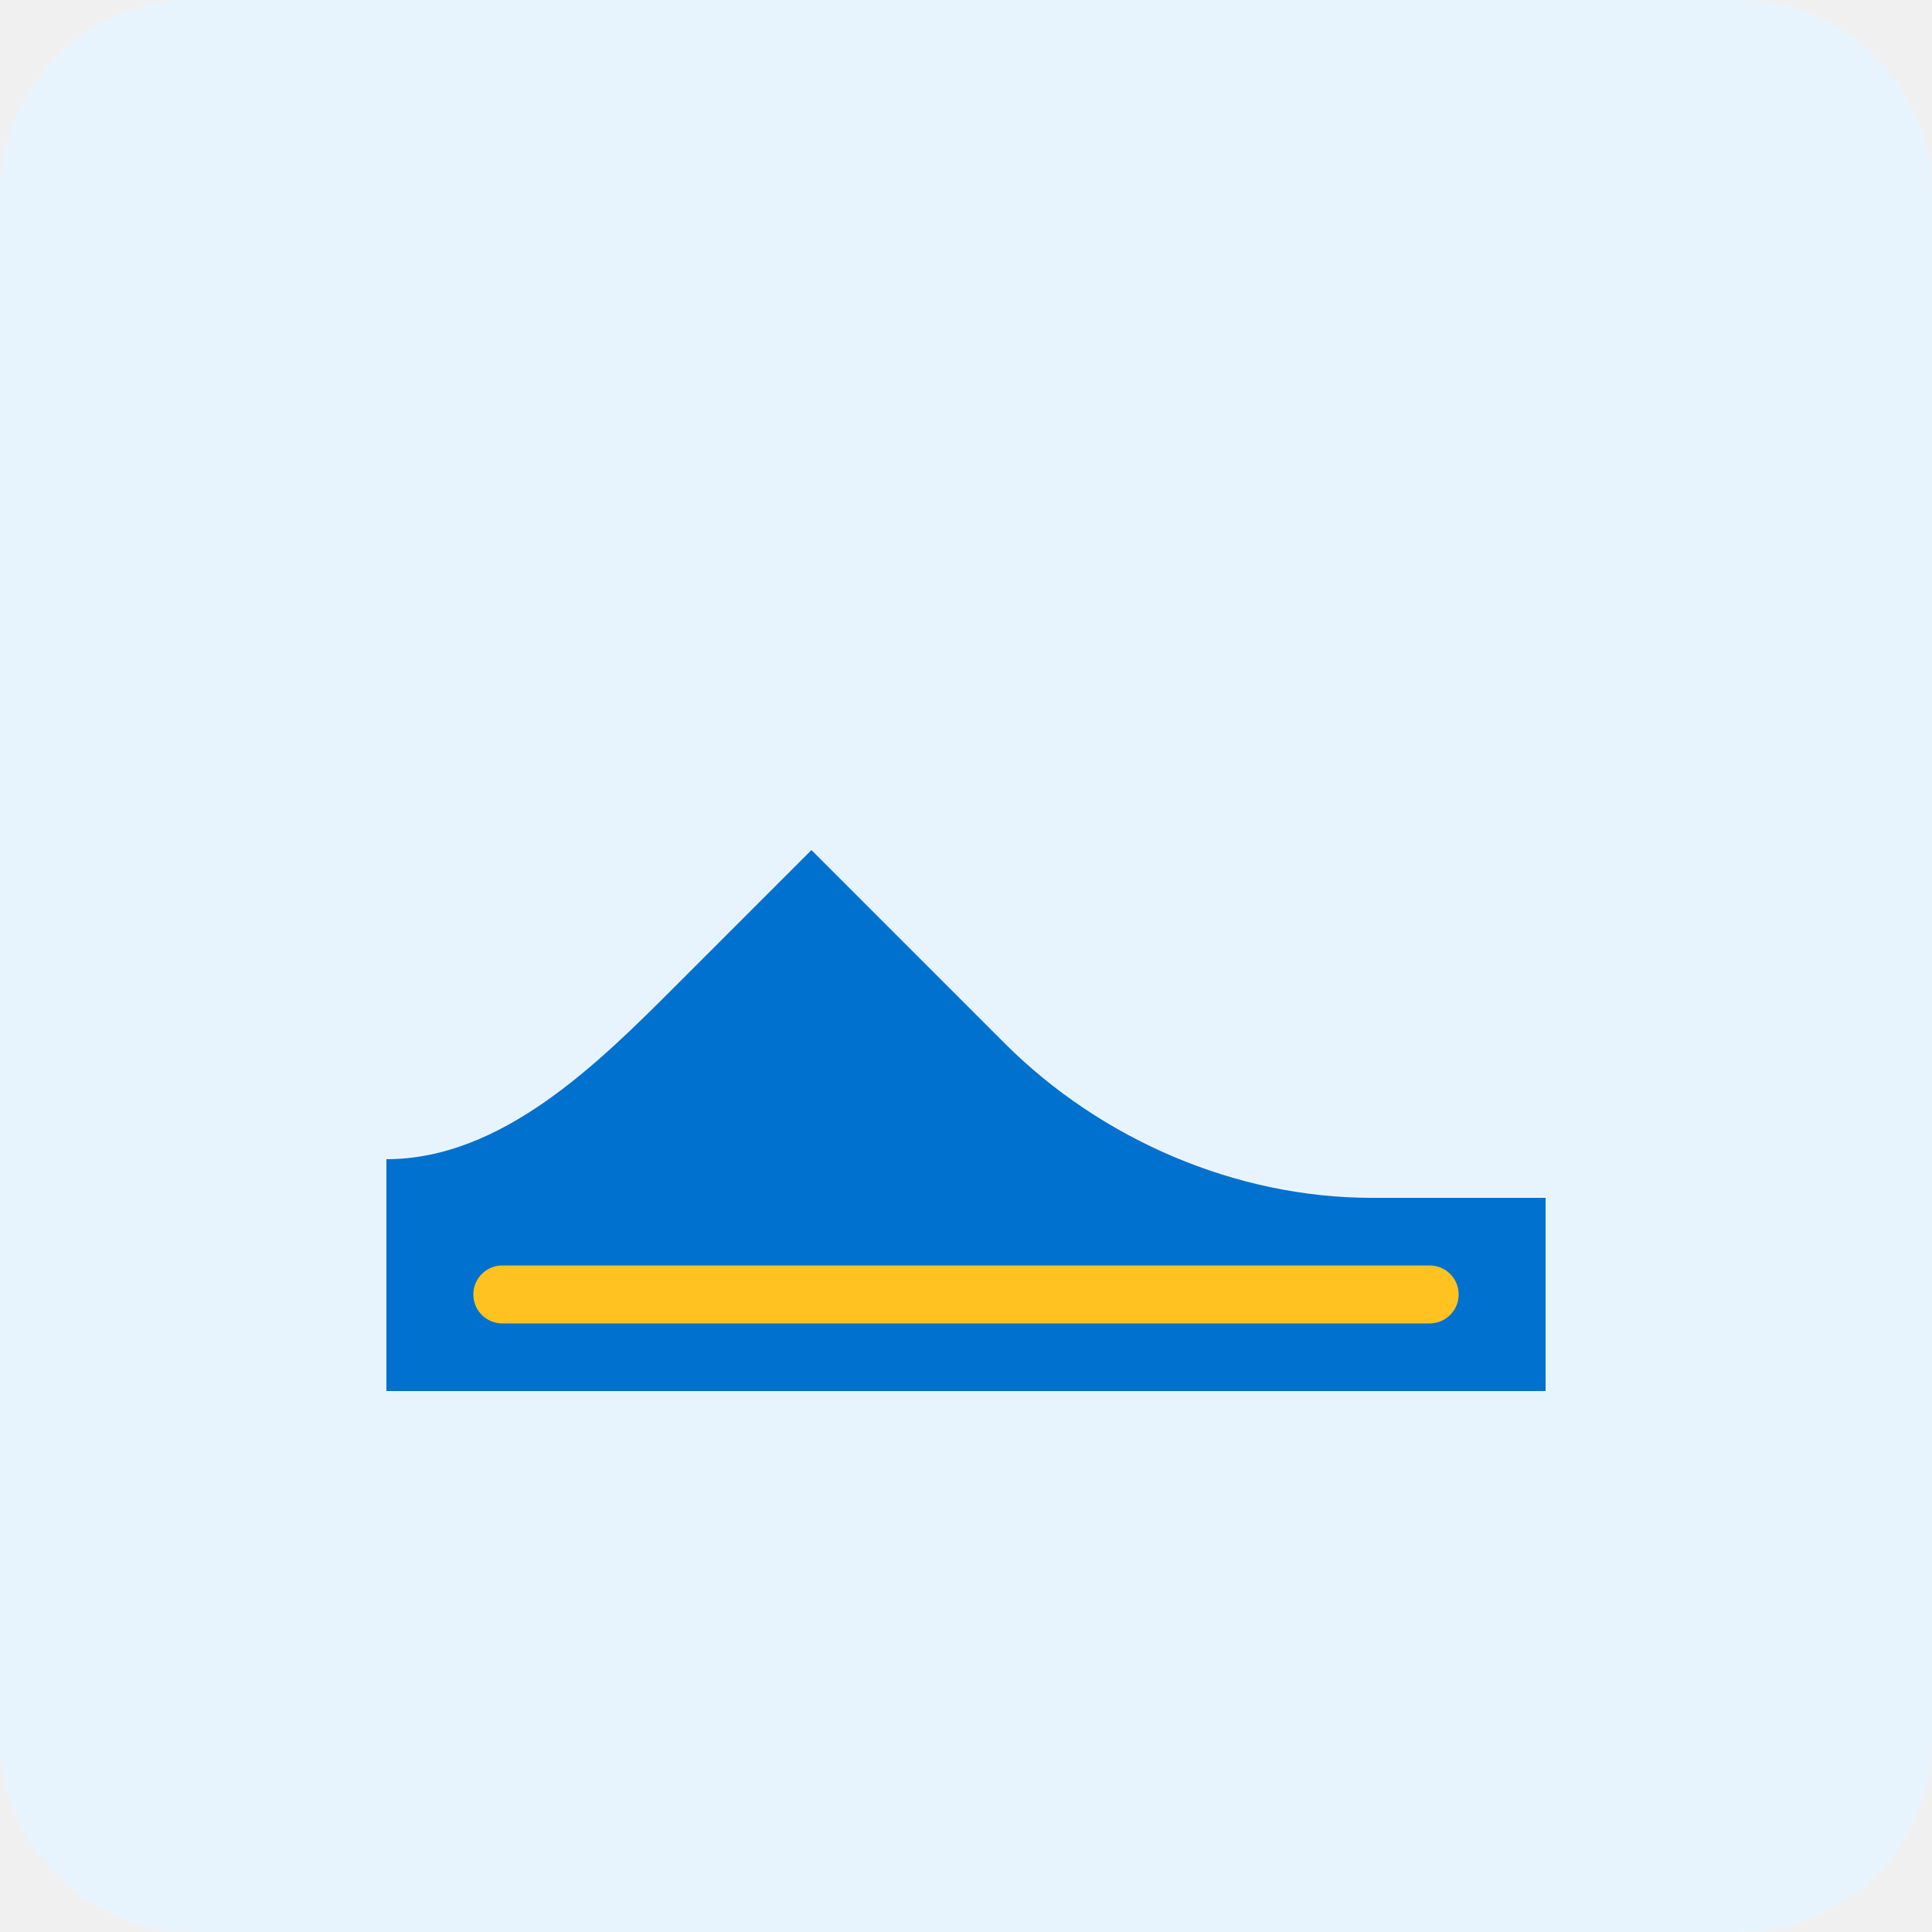
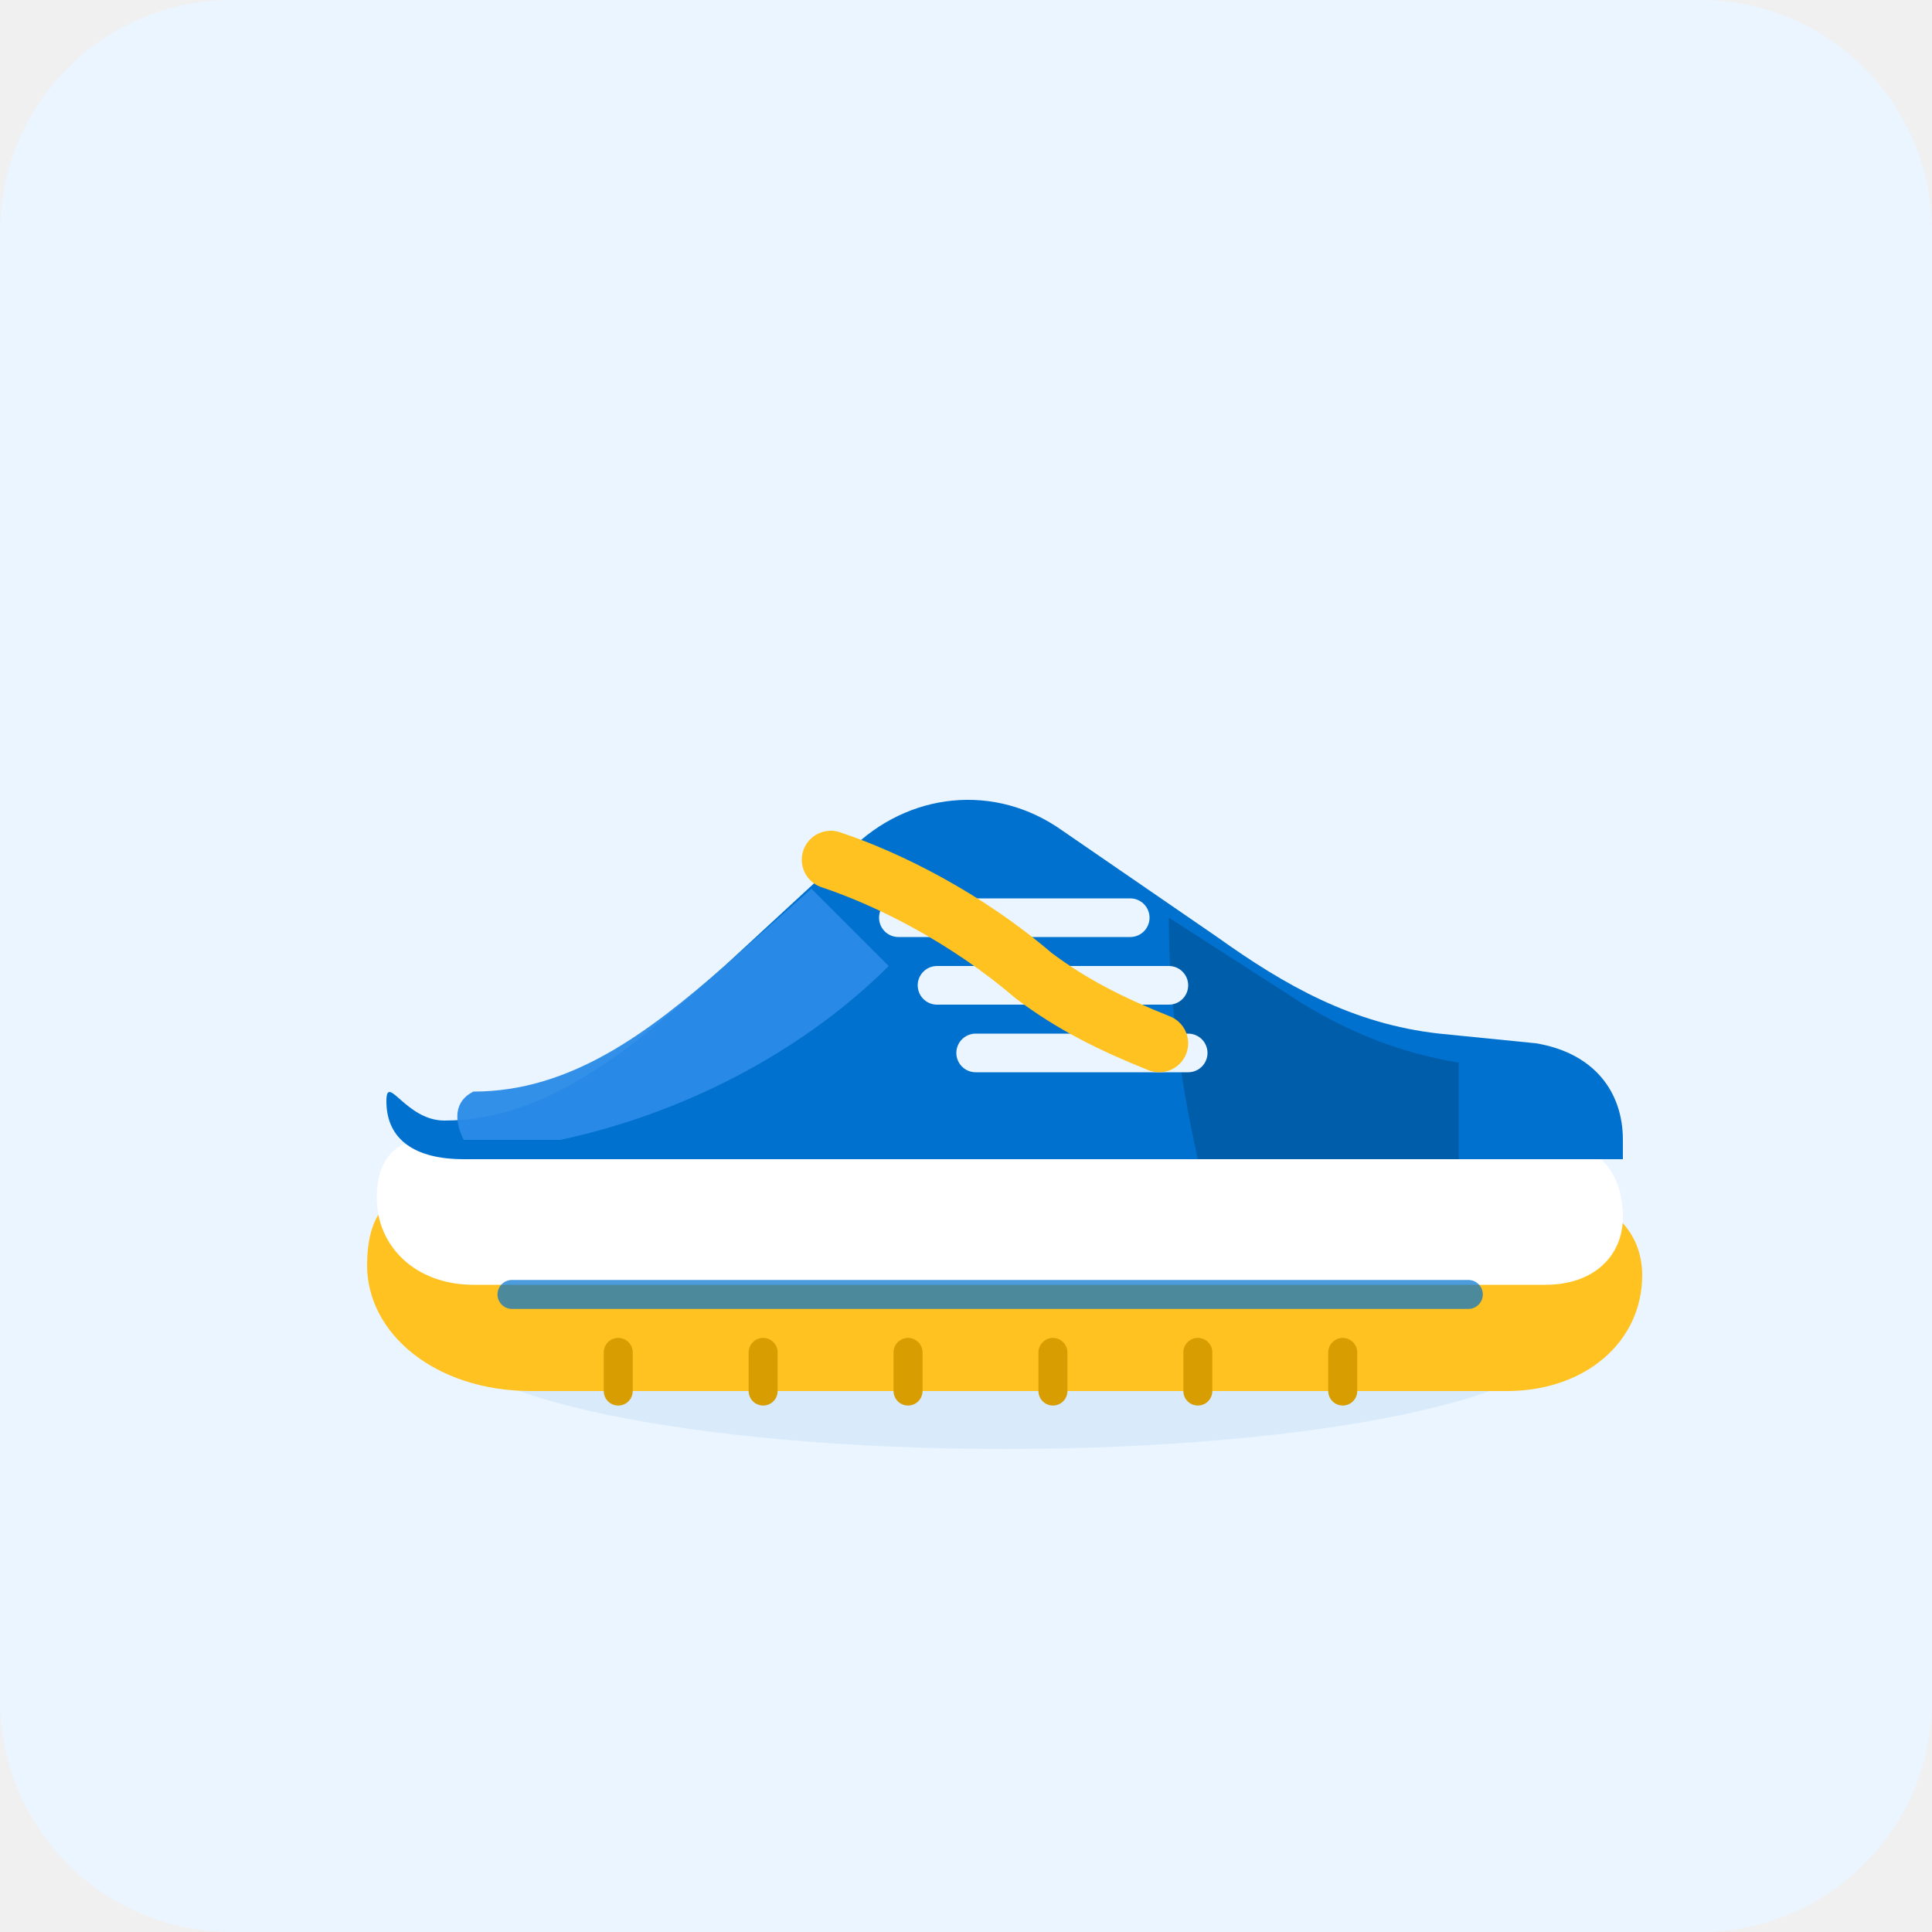
<svg xmlns="http://www.w3.org/2000/svg" viewBox="0 0 200 200" role="img" aria-labelledby="title">
-   <rect width="200" height="200" rx="20" fill="#E8F4FD" />
-   <path d="M40 120c12 0 22-10 30-18l14-14 20 20c10 10 24 16 38 16h18v20H40z" fill="#0071CE" />
-   <path d="M52 134h96" stroke="#FFC220" stroke-width="6" stroke-linecap="round" />
+   <rect width="200" height="200" rx="24" fill="#EAF5FF" />
+   <ellipse cx="104" cy="138" rx="58" ry="12" fill="#B9D8F2" opacity="0.35" />
+   <path d="M42 124            C54 124 64 120 74 113            L92 100            C97 96 104 97 109 101            L126 115            C133 121 143 124 153 124            L162 124            C166 124 170 127 170 132            C170 139 164 144 156 144            H55            C45 144 38 138 38 131            C38 126 40 124 42 124Z" fill="#FFC220" />
+   <path d="M44 118            C56 118 67 113 78 105            L93 94            C98 90 104 90 109 94            L128 108            C136 114 145 118 154 118            H160            C165 118 168 121 168 126            C168 130 165 133 160 133            H49            C43 133 39 129 39 124            C39 120 41 118 44 118Z" fill="#FFFFFF" />
+   <path d="M46 116            C57 116 66 108 75 100            L88 88            C94 82 103 81 110 86            L126 97            C133 102 140 106 149 107            L159 108            C165 109 168 113 168 118            L168 120            H48            C43 120 40 118 40 114            C40 111 42 116 46 116Z" fill="#0071CE" />
+   <path d="M121 95            L135 104            C140 107 145 109 151 110            L151 120            H124            C122 111 121 103 121 95Z" fill="#005DAA" />
+   <path d="M49 113            C59 113 67 107 75 100            L84 92            L92 100            C84 108 72 115 58 118            H48            C47 116 47 114 49 113Z" fill="#2A8BE8" opacity="0.95" />
+   <path d="M93 95h24" stroke="#EAF5FF" stroke-width="4" stroke-linecap="round" />
+   <path d="M97 102h24" stroke="#EAF5FF" stroke-width="4" stroke-linecap="round" />
+   <path d="M101 109h22" stroke="#EAF5FF" stroke-width="4" stroke-linecap="round" />
+   <path d="M86 89            C92 91 100 95 107 101            C111 104 115 106 120 108" stroke="#FFC220" stroke-width="6" stroke-linecap="round" fill="none" />
+   <path d="M53 134h99" stroke="#0071CE" stroke-width="3" stroke-linecap="round" opacity="0.7" />
+   <path d="M64 140v4M79 140v4M94 140v4M109 140v4M124 140v4M139 140v4" stroke="#D89D00" stroke-width="3" stroke-linecap="round" />
</svg>
